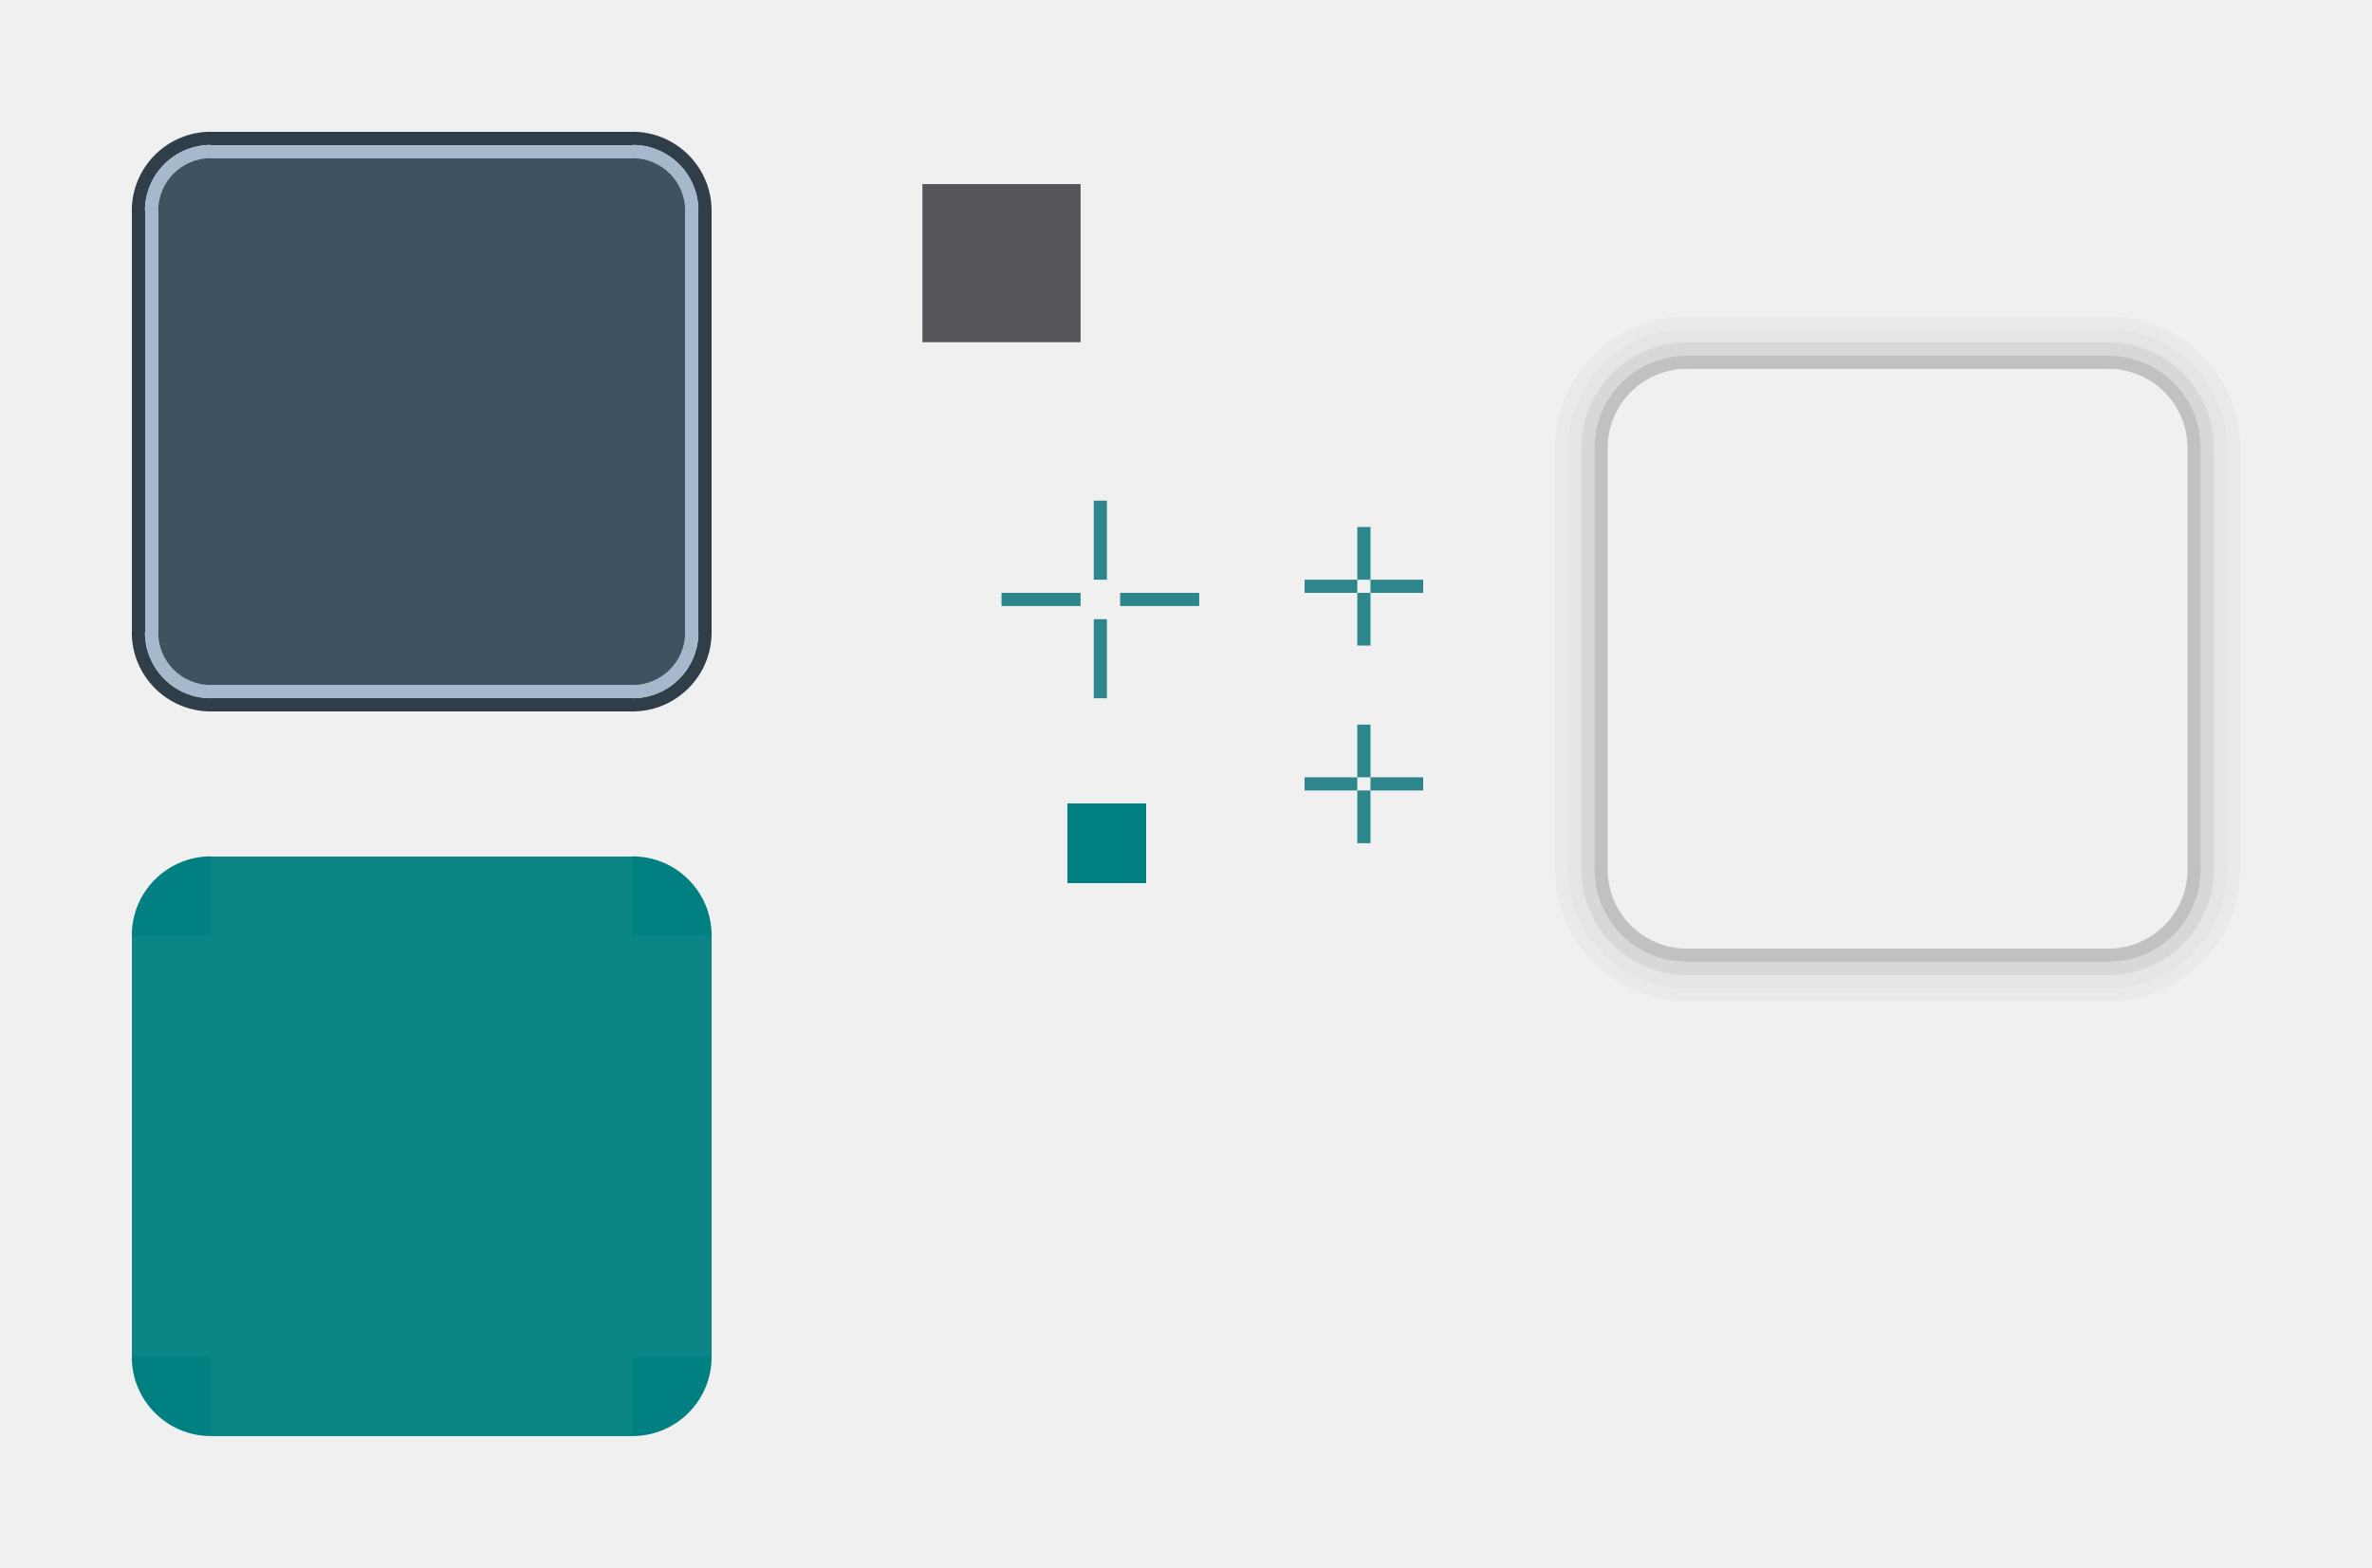
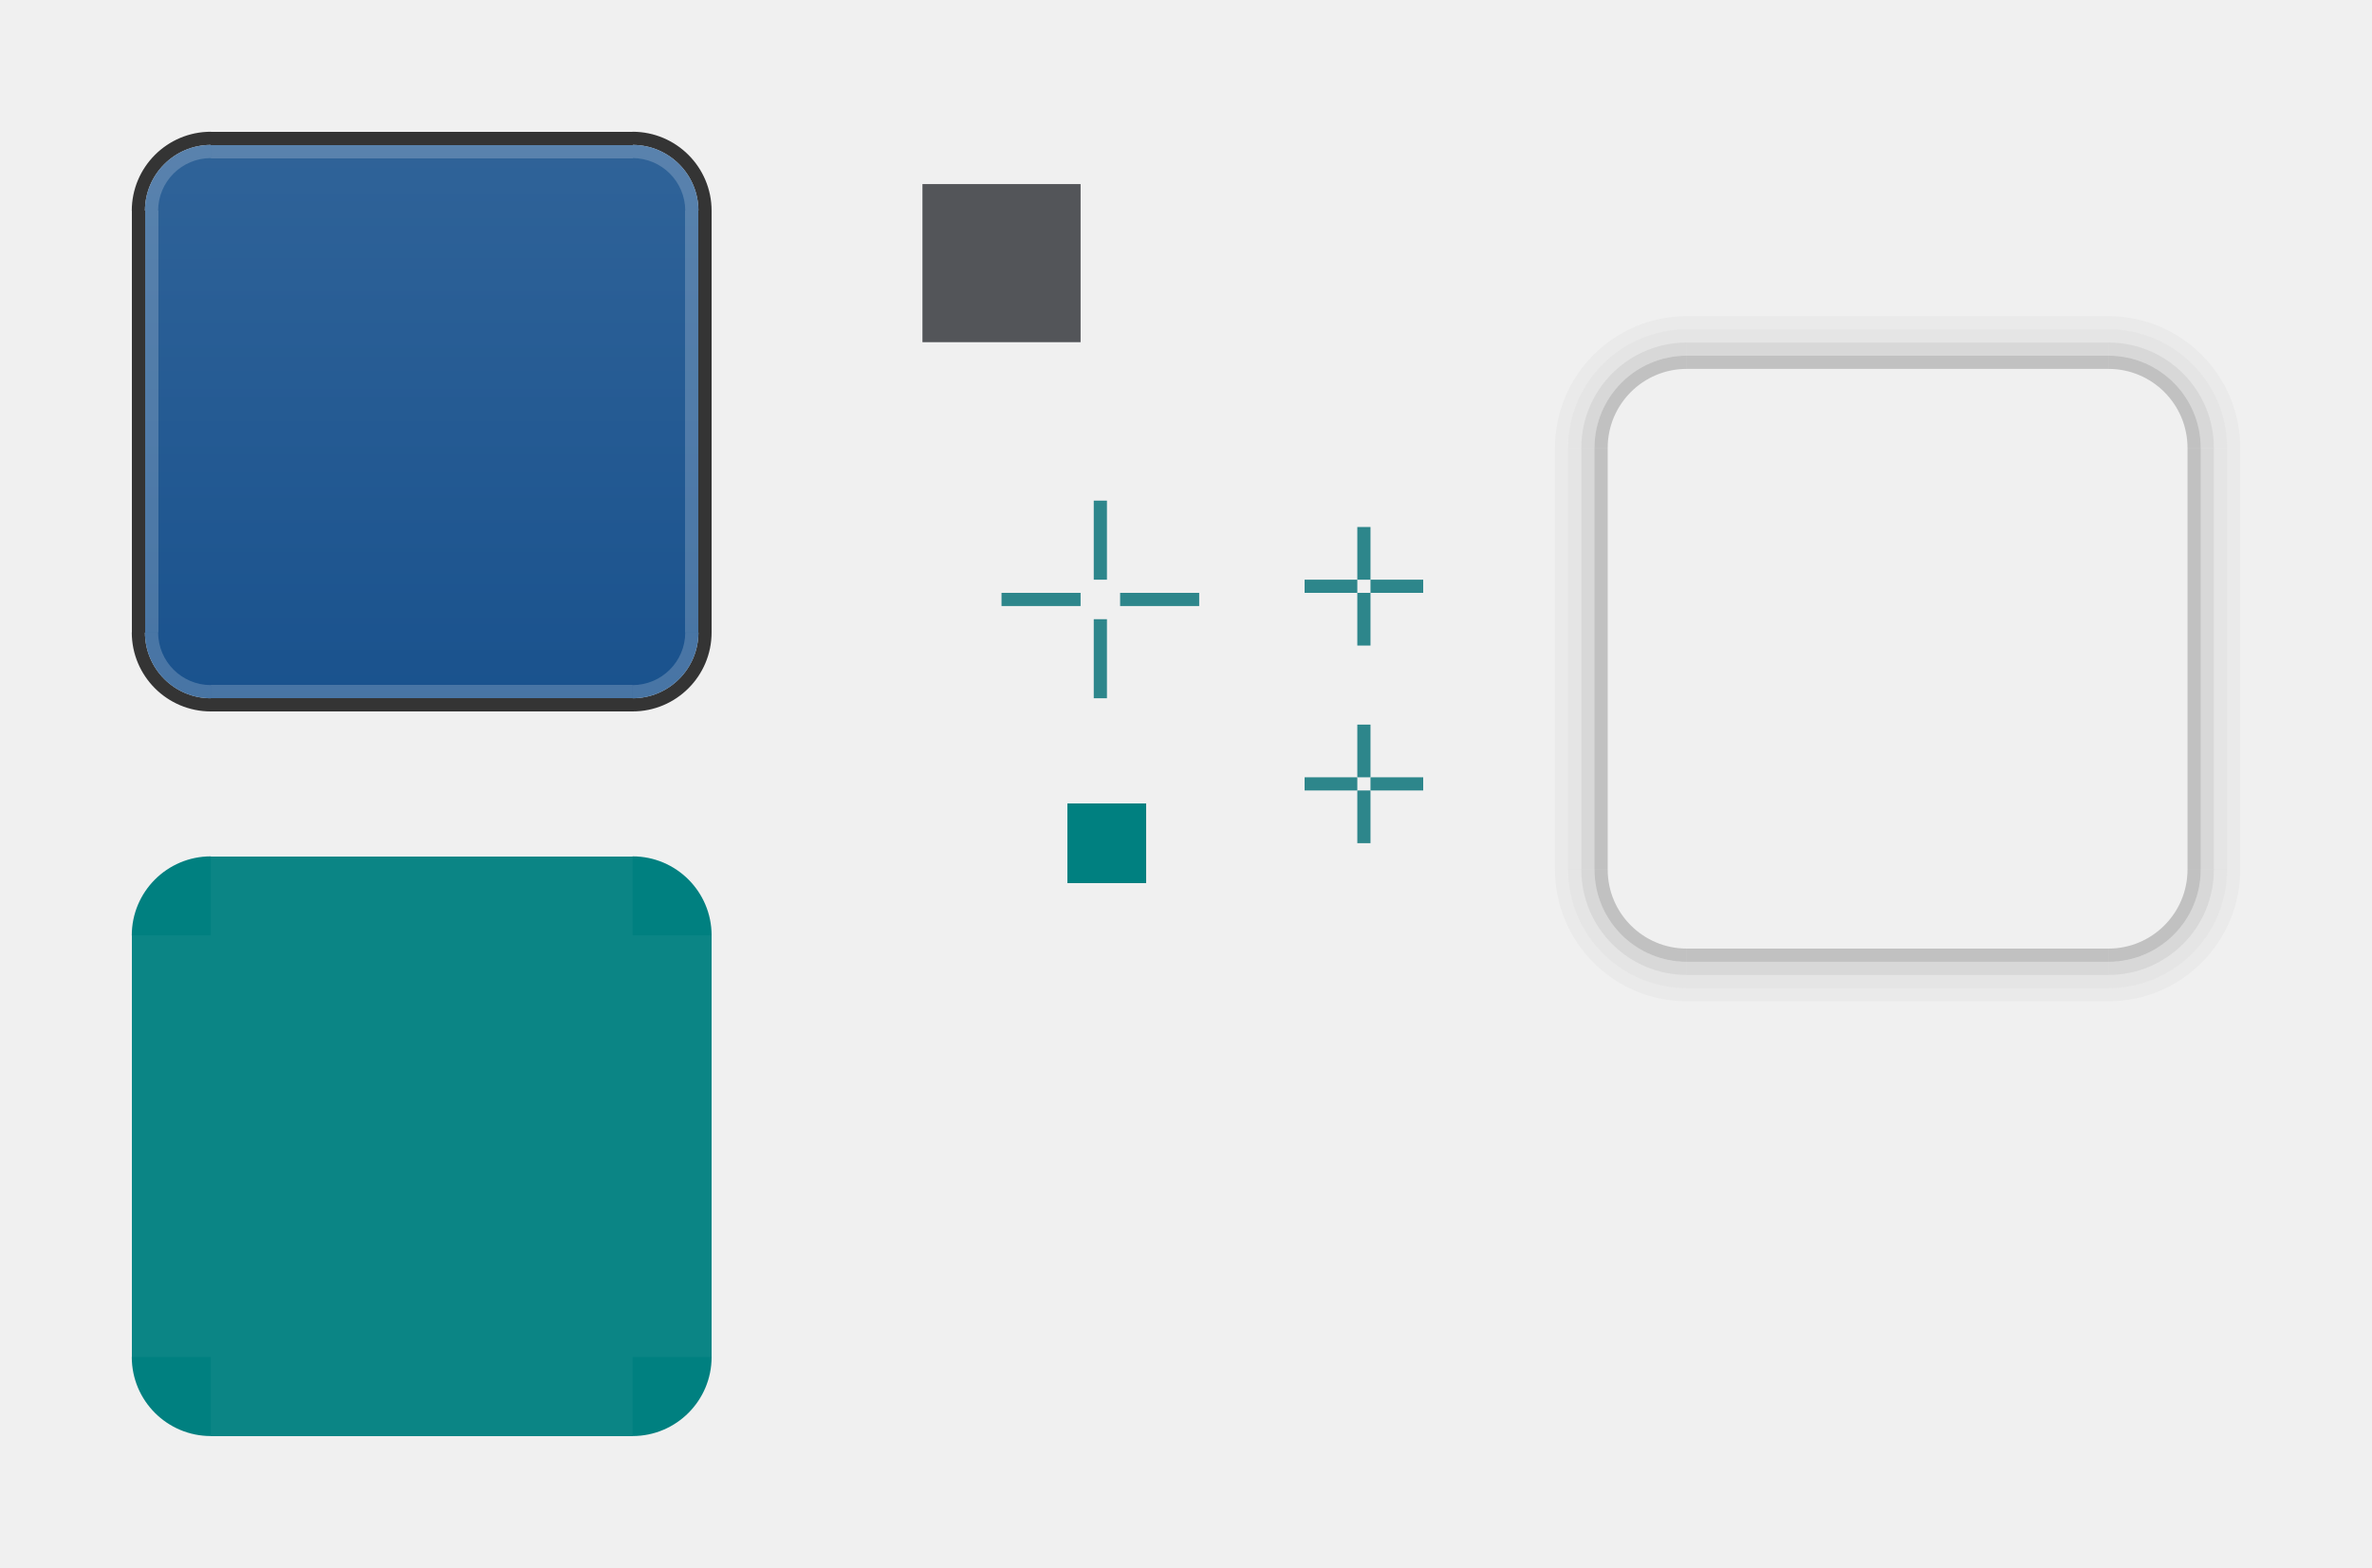
- <svg xmlns="http://www.w3.org/2000/svg" width="180" height="119" viewBox="0 0 180 119" version="1.1" id="svg8" xml:space="preserve">
-   <defs id="defs2" />
+ <svg xmlns="http://www.w3.org/2000/svg" xmlns:xlink="http://www.w3.org/1999/xlink" xml:space="preserve" id="svg8" version="1.1" viewBox="0 0 180 119" height="119" width="180">
+   <defs id="defs2">
+     <linearGradient id="linearGradient128919">
+       <stop style="stop-color:#17508c;stop-opacity:1;" offset="0" id="stop128915" />
+       <stop style="stop-color:#32659a;stop-opacity:1;" offset="1" id="stop128917" />
+     </linearGradient>
+     <linearGradient xlink:href="#linearGradient128919" id="linearGradient124078" x1="-1015.24" y1="-91.737" x2="-963.24" y2="-91.737" gradientUnits="userSpaceOnUse" />
+     <linearGradient xlink:href="#linearGradient128919" id="linearGradient126494" x1="-940.24" y1="92.737" x2="-992.24" y2="92.737" gradientUnits="userSpaceOnUse" />
+     <linearGradient xlink:href="#linearGradient128919" id="linearGradient127344" x1="-992.24" y1="92.737" x2="-940.24" y2="92.737" gradientUnits="userSpaceOnUse" />
+     <linearGradient xlink:href="#linearGradient128919" id="linearGradient131342" x1="-950.24" y1="118.737" x2="-950.24" y2="66.737" gradientUnits="userSpaceOnUse" />
+     <linearGradient xlink:href="#linearGradient128919" id="linearGradient131350" x1="-950.24" y1="118.737" x2="-950.24" y2="66.737" gradientUnits="userSpaceOnUse" />
+     <linearGradient xlink:href="#linearGradient128919" id="linearGradient132203" x1="115.737" y1="-993.24" x2="115.737" y2="-941.24" gradientUnits="userSpaceOnUse" />
+     <linearGradient xlink:href="#linearGradient128919" id="linearGradient132211" x1="115.737" y1="-993.24" x2="115.737" y2="-941.24" gradientUnits="userSpaceOnUse" />
+     <linearGradient xlink:href="#linearGradient128919" id="linearGradient132219" x1="115.737" y1="-941.24" x2="115.737" y2="-993.24" gradientUnits="userSpaceOnUse" />
+     <linearGradient xlink:href="#linearGradient128919" id="linearGradient132227" x1="115.737" y1="-941.24" x2="115.737" y2="-993.24" gradientUnits="userSpaceOnUse" />
+   </defs>
  <g id="layer1" transform="translate(-59.73669,-957.2404)">
    <rect y="995.24" x="142.737" height="6" width="1" id="hint-top-margin" style="opacity:1;fill:#2d868b;fill-opacity:1;stroke:none;stroke-width:1;stroke-linecap:round;stroke-miterlimit:4;stroke-dasharray:none;stroke-opacity:1" />
    <rect style="opacity:1;fill:#2d868b;fill-opacity:1;stroke:none;stroke-width:1;stroke-linecap:round;stroke-miterlimit:4;stroke-dasharray:none;stroke-opacity:1" id="hint-bottom-margin" width="1" height="6" x="142.737" y="1004.24" />
    <rect style="opacity:1;fill:#2d868b;fill-opacity:1;stroke:none;stroke-width:1;stroke-linecap:round;stroke-miterlimit:4;stroke-dasharray:none;stroke-opacity:1" id="hint-left-margin" width="6" height="1" x="135.737" y="1002.24" />
    <rect y="1002.24" x="144.737" height="1" width="6" id="hint-right-margin" style="opacity:1;fill:#2d868b;fill-opacity:1;stroke:none;stroke-width:1;stroke-linecap:round;stroke-miterlimit:4;stroke-dasharray:none;stroke-opacity:1" />
    <rect y="991.24" x="187.737" height="32" width="32" id="shadow-center" style="opacity:1;fill:none;fill-opacity:1;stroke:none;stroke-width:1;stroke-linecap:round;stroke-miterlimit:4;stroke-dasharray:none;stroke-opacity:1" />
    <rect y="997.241" x="162.737" height="4" width="1" id="shadow-hint-top-margin" style="opacity:1;fill:#2d868b;fill-opacity:1;stroke:none;stroke-width:1;stroke-linecap:round;stroke-miterlimit:4;stroke-dasharray:none;stroke-opacity:1" />
    <rect style="opacity:1;fill:#2d868b;fill-opacity:1;stroke:none;stroke-width:1;stroke-linecap:round;stroke-miterlimit:4;stroke-dasharray:none;stroke-opacity:1" id="shadow-hint-bottom-margin" width="1" height="4" x="162.737" y="1002.24" />
    <rect style="opacity:1;fill:#2d868b;fill-opacity:1;stroke:none;stroke-width:1;stroke-linecap:round;stroke-miterlimit:4;stroke-dasharray:none;stroke-opacity:1" id="shadow-hint-left-margin" width="4" height="1" x="158.737" y="1001.24" />
    <rect y="1001.24" x="163.737" height="1" width="4" id="shadow-hint-right-margin" style="opacity:1;fill:#2d868b;fill-opacity:1;stroke:none;stroke-width:1;stroke-linecap:round;stroke-miterlimit:4;stroke-dasharray:none;stroke-opacity:1" />
    <rect y="140.737" x="-1024.241" height="6" width="6" id="hint-stretch-borders" style="opacity:1;fill:#008080;fill-opacity:1;fill-rule:evenodd;stroke:none;stroke-width:2.149;stroke-linecap:square;stroke-linejoin:miter;stroke-miterlimit:4;stroke-dasharray:none;stroke-opacity:1;paint-order:normal;shape-rendering:crispEdges" transform="rotate(-90)" />
    <g id="shadow-top" transform="translate(-0.9999924,30.00002)">
      <rect style="opacity:1;fill:none;fill-opacity:1;stroke:none;stroke-width:1;stroke-linecap:round;stroke-miterlimit:4;stroke-dasharray:none;stroke-opacity:1" id="rect1911" width="32" height="6" x="188.737" y="955.24" />
      <rect y="954.24" x="188.737" height="1" width="32" id="rect1925" style="opacity:1;fill:#000000;fill-opacity:0.196;stroke:none;stroke-width:1;stroke-linecap:round;stroke-miterlimit:4;stroke-dasharray:none;stroke-opacity:1" />
      <rect style="opacity:1;fill:#000000;fill-opacity:0.098;stroke:none;stroke-width:1;stroke-linecap:round;stroke-miterlimit:4;stroke-dasharray:none;stroke-opacity:1" id="rect868" width="32" height="1" x="188.737" y="953.24" />
      <rect y="952.24" x="188.737" height="1" width="32" id="rect870" style="opacity:1;fill:#000000;fill-opacity:0.047;stroke:none;stroke-width:1;stroke-linecap:round;stroke-miterlimit:4;stroke-dasharray:none;stroke-opacity:1" />
      <rect style="opacity:1;fill:#000000;fill-opacity:0.024;stroke:none;stroke-width:1;stroke-linecap:round;stroke-miterlimit:4;stroke-dasharray:none;stroke-opacity:1" id="rect872" width="32" height="1" x="188.737" y="951.24" />
    </g>
    <g transform="rotate(-90,219.2367,992.7404)" id="shadow-left">
      <rect y="955.24" x="188.737" height="6" width="32" id="rect881" style="opacity:1;fill:none;fill-opacity:1;stroke:none;stroke-width:1;stroke-linecap:round;stroke-miterlimit:4;stroke-dasharray:none;stroke-opacity:1" />
      <rect style="opacity:1;fill:#000000;fill-opacity:0.196;stroke:none;stroke-width:1;stroke-linecap:round;stroke-miterlimit:4;stroke-dasharray:none;stroke-opacity:1" id="rect883" width="32" height="1" x="188.737" y="954.24" />
      <rect y="953.24" x="188.737" height="1" width="32" id="rect885" style="opacity:1;fill:#000000;fill-opacity:0.098;stroke:none;stroke-width:1;stroke-linecap:round;stroke-miterlimit:4;stroke-dasharray:none;stroke-opacity:1" />
      <rect style="opacity:1;fill:#000000;fill-opacity:0.047;stroke:none;stroke-width:1;stroke-linecap:round;stroke-miterlimit:4;stroke-dasharray:none;stroke-opacity:1" id="rect887" width="32" height="1" x="188.737" y="952.24" />
      <rect y="951.24" x="188.737" height="1" width="32" id="rect889" style="opacity:1;fill:#000000;fill-opacity:0.024;stroke:none;stroke-width:1;stroke-linecap:round;stroke-miterlimit:4;stroke-dasharray:none;stroke-opacity:1" />
    </g>
    <g transform="matrix(1,0,0,-1,-0.9999924,1984.481)" id="shadow-bottom">
      <rect y="955.24" x="188.737" height="6" width="32" id="rect893" style="opacity:1;fill:none;fill-opacity:1;stroke:none;stroke-width:1;stroke-linecap:round;stroke-miterlimit:4;stroke-dasharray:none;stroke-opacity:1" />
      <rect style="opacity:1;fill:#000000;fill-opacity:0.196;stroke:none;stroke-width:1;stroke-linecap:round;stroke-miterlimit:4;stroke-dasharray:none;stroke-opacity:1" id="rect895" width="32" height="1" x="188.737" y="954.24" />
      <rect y="953.24" x="188.737" height="1" width="32" id="rect897" style="opacity:1;fill:#000000;fill-opacity:0.098;stroke:none;stroke-width:1;stroke-linecap:round;stroke-miterlimit:4;stroke-dasharray:none;stroke-opacity:1" />
      <rect style="opacity:1;fill:#000000;fill-opacity:0.047;stroke:none;stroke-width:1;stroke-linecap:round;stroke-miterlimit:4;stroke-dasharray:none;stroke-opacity:1" id="rect899" width="32" height="1" x="188.737" y="952.24" />
      <rect y="951.24" x="188.737" height="1" width="32" id="rect901" style="opacity:1;fill:#000000;fill-opacity:0.024;stroke:none;stroke-width:1;stroke-linecap:round;stroke-miterlimit:4;stroke-dasharray:none;stroke-opacity:1" />
    </g>
    <g transform="rotate(90,189.2367,991.7404)" id="shadow-right">
      <rect y="955.24" x="188.737" height="6" width="32" id="rect905" style="opacity:1;fill:none;fill-opacity:1;stroke:none;stroke-width:1;stroke-linecap:round;stroke-miterlimit:4;stroke-dasharray:none;stroke-opacity:1" />
      <rect style="opacity:1;fill:#000000;fill-opacity:0.196;stroke:none;stroke-width:1;stroke-linecap:round;stroke-miterlimit:4;stroke-dasharray:none;stroke-opacity:1" id="rect907" width="32" height="1" x="188.737" y="954.24" />
      <rect y="953.24" x="188.737" height="1" width="32" id="rect909" style="opacity:1;fill:#000000;fill-opacity:0.098;stroke:none;stroke-width:1;stroke-linecap:round;stroke-miterlimit:4;stroke-dasharray:none;stroke-opacity:1" />
      <rect style="opacity:1;fill:#000000;fill-opacity:0.047;stroke:none;stroke-width:1;stroke-linecap:round;stroke-miterlimit:4;stroke-dasharray:none;stroke-opacity:1" id="rect911" width="32" height="1" x="188.737" y="952.24" />
      <rect y="951.24" x="188.737" height="1" width="32" id="rect913" style="opacity:1;fill:#000000;fill-opacity:0.024;stroke:none;stroke-width:1;stroke-linecap:round;stroke-miterlimit:4;stroke-dasharray:none;stroke-opacity:1" />
    </g>
    <g id="shadow-topright" transform="translate(-13,43.00001)">
      <path id="path3245" transform="translate(46.7367,930.2404)" d="m 186,8 v 1 a 9,9 0 0 1 9,9 h 1 A 10,10 0 0 0 186,8 Z" style="opacity:1;fill:#000000;fill-opacity:0.024;stroke:none;stroke-width:3;stroke-linecap:round;stroke-miterlimit:4;stroke-dasharray:none;stroke-opacity:1" />
      <path id="path3249" transform="translate(46.7367,930.2404)" d="m 186,9 v 1 a 8,8 0 0 1 8,8 h 1 a 9,9 0 0 0 -9,-9 z" style="opacity:1;fill:#000000;fill-opacity:0.047;stroke:none;stroke-width:3;stroke-linecap:round;stroke-miterlimit:4;stroke-dasharray:none;stroke-opacity:1" />
      <path id="path3254" transform="translate(46.7367,930.2404)" d="m 186,10 v 1 a 7,7 0 0 1 7,7 h 1 a 8,8 0 0 0 -8,-8 z" style="opacity:1;fill:#000000;fill-opacity:0.098;stroke:none;stroke-width:3;stroke-linecap:round;stroke-miterlimit:4;stroke-dasharray:none;stroke-opacity:1" />
      <path id="path3259" transform="translate(46.7367,930.2404)" d="m 186,11 v 1 a 6,6 0 0 1 6,6 h 1 a 7,7 0 0 0 -7,-7 z" style="opacity:1;fill:#000000;fill-opacity:0.196;stroke:none;stroke-width:3;stroke-linecap:round;stroke-miterlimit:4;stroke-dasharray:none;stroke-opacity:1" />
    </g>
    <g transform="matrix(-1,0,0,1,420.4734,43.00001)" id="shadow-topleft">
      <path style="opacity:1;fill:#000000;fill-opacity:0.024;stroke:none;stroke-width:3;stroke-linecap:round;stroke-miterlimit:4;stroke-dasharray:none;stroke-opacity:1" d="m 186,8 v 1 a 9,9 0 0 1 9,9 h 1 A 10,10 0 0 0 186,8 Z" transform="translate(46.7367,930.2404)" id="path3276" />
      <path style="opacity:1;fill:#000000;fill-opacity:0.047;stroke:none;stroke-width:3;stroke-linecap:round;stroke-miterlimit:4;stroke-dasharray:none;stroke-opacity:1" d="m 186,9 v 1 a 8,8 0 0 1 8,8 h 1 a 9,9 0 0 0 -9,-9 z" transform="translate(46.7367,930.2404)" id="path3278" />
      <path style="opacity:1;fill:#000000;fill-opacity:0.098;stroke:none;stroke-width:3;stroke-linecap:round;stroke-miterlimit:4;stroke-dasharray:none;stroke-opacity:1" d="m 186,10 v 1 a 7,7 0 0 1 7,7 h 1 a 8,8 0 0 0 -8,-8 z" transform="translate(46.7367,930.2404)" id="path3280" />
      <path style="opacity:1;fill:#000000;fill-opacity:0.196;stroke:none;stroke-width:3;stroke-linecap:round;stroke-miterlimit:4;stroke-dasharray:none;stroke-opacity:1" d="m 186,11 v 1 a 6,6 0 0 1 6,6 h 1 a 7,7 0 0 0 -7,-7 z" transform="translate(46.7367,930.2404)" id="path3282" />
    </g>
    <g transform="matrix(1,0,0,-1,-13,1971.481)" id="shadow-bottomright">
      <path style="opacity:1;fill:#000000;fill-opacity:0.024;stroke:none;stroke-width:3;stroke-linecap:round;stroke-miterlimit:4;stroke-dasharray:none;stroke-opacity:1" d="m 186,8 v 1 a 9,9 0 0 1 9,9 h 1 A 10,10 0 0 0 186,8 Z" transform="translate(46.7367,930.2404)" id="path3286" />
      <path style="opacity:1;fill:#000000;fill-opacity:0.047;stroke:none;stroke-width:3;stroke-linecap:round;stroke-miterlimit:4;stroke-dasharray:none;stroke-opacity:1" d="m 186,9 v 1 a 8,8 0 0 1 8,8 h 1 a 9,9 0 0 0 -9,-9 z" transform="translate(46.7367,930.2404)" id="path3288" />
      <path style="opacity:1;fill:#000000;fill-opacity:0.098;stroke:none;stroke-width:3;stroke-linecap:round;stroke-miterlimit:4;stroke-dasharray:none;stroke-opacity:1" d="m 186,10 v 1 a 7,7 0 0 1 7,7 h 1 a 8,8 0 0 0 -8,-8 z" transform="translate(46.7367,930.2404)" id="path3290" />
      <path style="opacity:1;fill:#000000;fill-opacity:0.196;stroke:none;stroke-width:3;stroke-linecap:round;stroke-miterlimit:4;stroke-dasharray:none;stroke-opacity:1" d="m 186,11 v 1 a 6,6 0 0 1 6,6 h 1 a 7,7 0 0 0 -7,-7 z" transform="translate(46.7367,930.2404)" id="path3292" />
    </g>
    <g transform="rotate(-180,210.2367,985.7404)" id="shadow-bottomleft">
      <path style="opacity:1;fill:#000000;fill-opacity:0.024;stroke:none;stroke-width:3;stroke-linecap:round;stroke-miterlimit:4;stroke-dasharray:none;stroke-opacity:1" d="m 186,8 v 1 a 9,9 0 0 1 9,9 h 1 A 10,10 0 0 0 186,8 Z" transform="translate(46.7367,930.2404)" id="path3296" />
      <path style="opacity:1;fill:#000000;fill-opacity:0.047;stroke:none;stroke-width:3;stroke-linecap:round;stroke-miterlimit:4;stroke-dasharray:none;stroke-opacity:1" d="m 186,9 v 1 a 8,8 0 0 1 8,8 h 1 a 9,9 0 0 0 -9,-9 z" transform="translate(46.7367,930.2404)" id="path3298" />
      <path style="opacity:1;fill:#000000;fill-opacity:0.098;stroke:none;stroke-width:3;stroke-linecap:round;stroke-miterlimit:4;stroke-dasharray:none;stroke-opacity:1" d="m 186,10 v 1 a 7,7 0 0 1 7,7 h 1 a 8,8 0 0 0 -8,-8 z" transform="translate(46.7367,930.2404)" id="path3300" />
      <path style="opacity:1;fill:#000000;fill-opacity:0.196;stroke:none;stroke-width:3;stroke-linecap:round;stroke-miterlimit:4;stroke-dasharray:none;stroke-opacity:1" d="m 186,11 v 1 a 6,6 0 0 1 6,6 h 1 a 7,7 0 0 0 -7,-7 z" transform="translate(46.7367,930.2404)" id="path3302" />
    </g>
-     <rect y="-107.737" x="-1005.24" height="32" width="32" id="center" style="opacity:1;fill:#344959;fill-opacity:0.941;fill-rule:evenodd;stroke:none;stroke-width:2.149;stroke-linecap:square;stroke-linejoin:miter;stroke-miterlimit:4;stroke-dasharray:none;stroke-opacity:1;paint-order:normal;shape-rendering:crispEdges" transform="matrix(0,-1,-1,0,0,0)" />
+     <rect y="-107.737" x="-1005.24" height="32" width="32" id="center" style="opacity:1;fill:url(#linearGradient124078);fill-opacity:1;fill-rule:evenodd;stroke:none;stroke-width:2.149;stroke-linecap:square;stroke-linejoin:miter;stroke-miterlimit:4;stroke-dasharray:none;stroke-opacity:1;paint-order:normal;shape-rendering:crispEdges" transform="matrix(0,-1,-1,0,0,0)" />
    <g id="topright" transform="translate(-8.000002,21.99994)">
-       <path id="path3117" transform="translate(46.7367,930.2404)" d="m 69,15 v 1 a 5,5 0 0 1 5,5 h 1 a 6,6 0 0 0 -6,-6 z" style="opacity:1;fill:#25333f;fill-opacity:0.939;stroke:none;stroke-width:3;stroke-linecap:round;stroke-miterlimit:4;stroke-dasharray:none;stroke-opacity:1" />
-       <path id="path3121" transform="translate(46.7367,930.2404)" d="m 69,16 v 1 a 4,4 0 0 1 4,4 h 1 a 5,5 0 0 0 -5,-5 z" style="opacity:1;fill:#a2b5c9;fill-opacity:0.94;stroke:none;stroke-width:3;stroke-linecap:round;stroke-miterlimit:4;stroke-dasharray:none;stroke-opacity:1" />
-       <path transform="scale(1,-1)" d="m 119.737,-951.24 a 4,4 0 0 1 -4,4 l 0,-4 z" id="path3126" style="opacity:1;fill:#344959;fill-opacity:0.941;stroke:none;stroke-width:3;stroke-linecap:round;stroke-miterlimit:4;stroke-dasharray:none;stroke-opacity:1" />
+       <path id="path3117" transform="translate(46.7367,930.2404)" d="m 69,15 v 1 a 5,5 0 0 1 5,5 h 1 a 6,6 0 0 0 -6,-6 z" style="opacity:1;fill:#343434;fill-opacity:1;stroke:none;stroke-width:3;stroke-linecap:round;stroke-miterlimit:4;stroke-dasharray:none;stroke-opacity:1" />
+       <path transform="scale(1,-1)" d="m 120.737,-951.24 a 5,5 0 0 1 -5,5 v -5 z" id="path3126" style="opacity:1;fill:url(#linearGradient132211);fill-opacity:1.0;stroke:none;stroke-width:3.75;stroke-linecap:round;stroke-miterlimit:4;stroke-dasharray:none;stroke-opacity:1" />
+       <path id="path3121" transform="translate(46.7367,930.2404)" d="m 69,16 v 1 a 4,4 0 0 1 4,4 h 1 a 5,5 0 0 0 -5,-5 z" style="opacity:1;fill:#ffffff;fill-opacity:0.203;stroke:none;stroke-width:3;stroke-linecap:round;stroke-miterlimit:4;stroke-dasharray:none;stroke-opacity:1" />
    </g>
    <g id="top" transform="translate(-1.000002,22.99994)">
-       <rect transform="rotate(-90)" style="opacity:1;fill:#25333f;fill-opacity:0.939;fill-rule:evenodd;stroke:none;stroke-width:2.149;stroke-linecap:square;stroke-linejoin:miter;stroke-miterlimit:4;stroke-dasharray:none;stroke-opacity:1;paint-order:normal;shape-rendering:crispEdges" id="rect892" width="1" height="32" x="-945.24" y="76.737" />
-       <rect y="76.737" x="-946.24" height="32" width="1" id="rect886" style="opacity:1;fill:#a2b5c9;fill-opacity:0.94;fill-rule:evenodd;stroke:none;stroke-width:2.149;stroke-linecap:square;stroke-linejoin:miter;stroke-miterlimit:4;stroke-dasharray:none;stroke-opacity:1;paint-order:normal;shape-rendering:crispEdges" transform="rotate(-90)" />
-       <rect transform="rotate(-90)" style="opacity:1;fill:#344959;fill-opacity:0.941;fill-rule:evenodd;stroke:none;stroke-width:2.149;stroke-linecap:square;stroke-linejoin:miter;stroke-miterlimit:4;stroke-dasharray:none;stroke-opacity:1;paint-order:normal;shape-rendering:crispEdges" id="rect3136" width="4" height="32" x="-950.24" y="76.737" />
+       <rect transform="rotate(-90)" style="opacity:1;fill:#343434;fill-opacity:1;fill-rule:evenodd;stroke:none;stroke-width:2.149;stroke-linecap:square;stroke-linejoin:miter;stroke-miterlimit:4;stroke-dasharray:none;stroke-opacity:1;paint-order:normal;shape-rendering:crispEdges" id="rect892" width="1" height="32" x="-945.24" y="76.737" />
+       <rect transform="rotate(-90)" style="opacity:1;fill:url(#linearGradient127344);fill-opacity:1.0;fill-rule:evenodd;stroke:none;stroke-width:2.149;stroke-linecap:square;stroke-linejoin:miter;stroke-miterlimit:4;stroke-dasharray:none;stroke-opacity:1;paint-order:normal;shape-rendering:crispEdges" id="rect3136" width="5" height="32" x="-950.24" y="76.737" />
+       <rect y="76.737" x="-946.24" height="32" width="1" id="rect886" style="opacity:1;fill:#ffffff;fill-opacity:0.203;fill-rule:evenodd;stroke:none;stroke-width:2.149;stroke-linecap:square;stroke-linejoin:miter;stroke-miterlimit:4;stroke-dasharray:none;stroke-opacity:1;paint-order:normal;shape-rendering:crispEdges" transform="rotate(-90)" />
    </g>
    <g transform="rotate(90,80.73673,977.2404)" id="right">
-       <rect y="76.737" x="-945.24" height="32" width="1" id="rect3151" style="opacity:1;fill:#25333f;fill-opacity:0.939;fill-rule:evenodd;stroke:none;stroke-width:2.149;stroke-linecap:square;stroke-linejoin:miter;stroke-miterlimit:4;stroke-dasharray:none;stroke-opacity:1;paint-order:normal;shape-rendering:crispEdges" transform="rotate(-90)" />
-       <rect transform="rotate(-90)" style="opacity:1;fill:#a2b5c9;fill-opacity:0.94;fill-rule:evenodd;stroke:none;stroke-width:2.149;stroke-linecap:square;stroke-linejoin:miter;stroke-miterlimit:4;stroke-dasharray:none;stroke-opacity:1;paint-order:normal;shape-rendering:crispEdges" id="rect3153" width="1" height="32" x="-946.24" y="76.737" />
-       <rect y="76.737" x="-950.24" height="32" width="4" id="rect3155" style="opacity:1;fill:#344959;fill-opacity:0.941;fill-rule:evenodd;stroke:none;stroke-width:2.149;stroke-linecap:square;stroke-linejoin:miter;stroke-miterlimit:4;stroke-dasharray:none;stroke-opacity:1;paint-order:normal;shape-rendering:crispEdges" transform="rotate(-90)" />
+       <rect y="76.737" x="-945.24" height="32" width="1" id="rect3151" style="opacity:1;fill:#343434;fill-opacity:1;fill-rule:evenodd;stroke:none;stroke-width:2.149;stroke-linecap:square;stroke-linejoin:miter;stroke-miterlimit:4;stroke-dasharray:none;stroke-opacity:1;paint-order:normal;shape-rendering:crispEdges" transform="rotate(-90)" />
+       <rect y="76.737" x="-950.24" height="32" width="5" id="rect3155" style="opacity:1;fill:url(#linearGradient131350);fill-opacity:1.0;fill-rule:evenodd;stroke:none;stroke-width:2.149;stroke-linecap:square;stroke-linejoin:miter;stroke-miterlimit:4;stroke-dasharray:none;stroke-opacity:1;paint-order:normal;shape-rendering:crispEdges" transform="rotate(-90)" />
+       <rect transform="rotate(-90)" style="opacity:1;fill:#ffffff;fill-opacity:0.203;fill-rule:evenodd;stroke:none;stroke-width:2.149;stroke-linecap:square;stroke-linejoin:miter;stroke-miterlimit:4;stroke-dasharray:none;stroke-opacity:1;paint-order:normal;shape-rendering:crispEdges" id="rect3153" width="1" height="32" x="-946.24" y="76.737" />
    </g>
    <g transform="matrix(-1,0,0,1,191.4734,21.99994)" id="topleft">
-       <path style="opacity:1;fill:#25333f;fill-opacity:0.939;stroke:none;stroke-width:3;stroke-linecap:round;stroke-miterlimit:4;stroke-dasharray:none;stroke-opacity:1" d="m 69,15 v 1 a 5,5 0 0 1 5,5 h 1 a 6,6 0 0 0 -6,-6 z" transform="translate(46.7367,930.2404)" id="path3175" />
-       <path style="opacity:1;fill:#a2b5c9;fill-opacity:0.94;stroke:none;stroke-width:3;stroke-linecap:round;stroke-miterlimit:4;stroke-dasharray:none;stroke-opacity:1" d="m 69,16 v 1 a 4,4 0 0 1 4,4 h 1 a 5,5 0 0 0 -5,-5 z" transform="translate(46.7367,930.2404)" id="path3177" />
-       <path style="opacity:1;fill:#344959;fill-opacity:0.941;stroke:none;stroke-width:3;stroke-linecap:round;stroke-miterlimit:4;stroke-dasharray:none;stroke-opacity:1" id="path3179" d="m 119.737,-951.24 a 4,4 0 0 1 -4,4 l 0,-4 z" transform="scale(1,-1)" />
+       <path style="opacity:1;fill:#343434;fill-opacity:1;stroke:none;stroke-width:3;stroke-linecap:round;stroke-miterlimit:4;stroke-dasharray:none;stroke-opacity:1" d="m 69,15 v 1 a 5,5 0 0 1 5,5 h 1 a 6,6 0 0 0 -6,-6 z" transform="translate(46.7367,930.2404)" id="path3175" />
+       <path style="opacity:1;fill:url(#linearGradient132203);fill-opacity:1.0;stroke:none;stroke-width:3.756;stroke-linecap:round;stroke-miterlimit:4;stroke-dasharray:none;stroke-opacity:1" id="path3179" d="m 120.737,-951.24 a 5,5 0 0 1 -5,5 v -5 z" transform="scale(1,-1)" />
+       <path style="opacity:1;fill:#ffffff;fill-opacity:0.203;stroke:none;stroke-width:3;stroke-linecap:round;stroke-miterlimit:4;stroke-dasharray:none;stroke-opacity:1" d="m 69,16 v 1 a 4,4 0 0 1 4,4 h 1 a 5,5 0 0 0 -5,-5 z" transform="translate(46.7367,930.2404)" id="path3177" />
    </g>
    <g id="left" transform="matrix(0,1,1,0,-874.5037,896.5037)">
-       <rect transform="rotate(-90)" style="opacity:1;fill:#25333f;fill-opacity:0.939;fill-rule:evenodd;stroke:none;stroke-width:2.149;stroke-linecap:square;stroke-linejoin:miter;stroke-miterlimit:4;stroke-dasharray:none;stroke-opacity:1;paint-order:normal;shape-rendering:crispEdges" id="rect3185" width="1" height="32" x="-945.24" y="76.737" />
-       <rect y="76.737" x="-946.24" height="32" width="1" id="rect3187" style="opacity:1;fill:#a2b5c9;fill-opacity:0.94;fill-rule:evenodd;stroke:none;stroke-width:2.149;stroke-linecap:square;stroke-linejoin:miter;stroke-miterlimit:4;stroke-dasharray:none;stroke-opacity:1;paint-order:normal;shape-rendering:crispEdges" transform="rotate(-90)" />
-       <rect transform="rotate(-90)" style="opacity:1;fill:#344959;fill-opacity:0.941;fill-rule:evenodd;stroke:none;stroke-width:2.149;stroke-linecap:square;stroke-linejoin:miter;stroke-miterlimit:4;stroke-dasharray:none;stroke-opacity:1;paint-order:normal;shape-rendering:crispEdges" id="rect3189" width="4" height="32" x="-950.24" y="76.737" />
+       <rect transform="rotate(-90)" style="opacity:1;fill:#343434;fill-opacity:1;fill-rule:evenodd;stroke:none;stroke-width:2.149;stroke-linecap:square;stroke-linejoin:miter;stroke-miterlimit:4;stroke-dasharray:none;stroke-opacity:1;paint-order:normal;shape-rendering:crispEdges" id="rect3185" width="1" height="32" x="-945.24" y="76.737" />
+       <rect transform="rotate(-90)" style="opacity:1;fill:url(#linearGradient131342);fill-opacity:1.0;fill-rule:evenodd;stroke:none;stroke-width:2.149;stroke-linecap:square;stroke-linejoin:miter;stroke-miterlimit:4;stroke-dasharray:none;stroke-opacity:1;paint-order:normal;shape-rendering:crispEdges" id="rect3189" width="5" height="32" x="-950.24" y="76.737" />
+       <rect y="76.737" x="-946.24" height="32" width="1" id="rect3187" style="opacity:1;fill:#ffffff;fill-opacity:0.203;fill-rule:evenodd;stroke:none;stroke-width:2.149;stroke-linecap:square;stroke-linejoin:miter;stroke-miterlimit:4;stroke-dasharray:none;stroke-opacity:1;paint-order:normal;shape-rendering:crispEdges" transform="rotate(-90)" />
    </g>
    <g transform="matrix(1,0,0,-1,-1.000002,1955.481)" id="bottom">
-       <rect y="76.737" x="-945.24" height="32" width="1" id="rect3195" style="opacity:1;fill:#25333f;fill-opacity:0.939;fill-rule:evenodd;stroke:none;stroke-width:2.149;stroke-linecap:square;stroke-linejoin:miter;stroke-miterlimit:4;stroke-dasharray:none;stroke-opacity:1;paint-order:normal;shape-rendering:crispEdges" transform="rotate(-90)" />
-       <rect transform="rotate(-90)" style="opacity:1;fill:#a2b5c9;fill-opacity:0.94;fill-rule:evenodd;stroke:none;stroke-width:2.149;stroke-linecap:square;stroke-linejoin:miter;stroke-miterlimit:4;stroke-dasharray:none;stroke-opacity:1;paint-order:normal;shape-rendering:crispEdges" id="rect3197" width="1" height="32" x="-946.24" y="76.737" />
-       <rect y="76.737" x="-950.24" height="32" width="4" id="rect3199" style="opacity:1;fill:#344959;fill-opacity:0.941;fill-rule:evenodd;stroke:none;stroke-width:2.149;stroke-linecap:square;stroke-linejoin:miter;stroke-miterlimit:4;stroke-dasharray:none;stroke-opacity:1;paint-order:normal;shape-rendering:crispEdges" transform="rotate(-90)" />
+       <rect y="76.737" x="-945.24" height="32" width="1" id="rect3195" style="opacity:1;fill:#343434;fill-opacity:1;fill-rule:evenodd;stroke:none;stroke-width:2.149;stroke-linecap:square;stroke-linejoin:miter;stroke-miterlimit:4;stroke-dasharray:none;stroke-opacity:1;paint-order:normal;shape-rendering:crispEdges" transform="rotate(-90)" />
+       <rect y="76.737" x="-950.24" height="32" width="5" id="rect3199" style="opacity:1;fill:url(#linearGradient126494);fill-opacity:1.0;fill-rule:evenodd;stroke:none;stroke-width:2.149;stroke-linecap:square;stroke-linejoin:miter;stroke-miterlimit:4;stroke-dasharray:none;stroke-opacity:1;paint-order:normal;shape-rendering:crispEdges" transform="rotate(-90)" />
+       <rect transform="rotate(-90)" style="opacity:1;fill:#ffffff;fill-opacity:0.203;fill-rule:evenodd;stroke:none;stroke-width:2.149;stroke-linecap:square;stroke-linejoin:miter;stroke-miterlimit:4;stroke-dasharray:none;stroke-opacity:1;paint-order:normal;shape-rendering:crispEdges" id="rect3197" width="1" height="32" x="-946.24" y="76.737" />
    </g>
    <g transform="matrix(1,0,0,-1,-8.000002,1956.481)" id="bottomright">
-       <path style="opacity:1;fill:#25333f;fill-opacity:0.939;stroke:none;stroke-width:3;stroke-linecap:round;stroke-miterlimit:4;stroke-dasharray:none;stroke-opacity:1" d="m 69,15 v 1 a 5,5 0 0 1 5,5 h 1 a 6,6 0 0 0 -6,-6 z" transform="translate(46.7367,930.2404)" id="path3225" />
-       <path style="opacity:1;fill:#a2b5c9;fill-opacity:0.94;stroke:none;stroke-width:3;stroke-linecap:round;stroke-miterlimit:4;stroke-dasharray:none;stroke-opacity:1" d="m 69,16 v 1 a 4,4 0 0 1 4,4 h 1 a 5,5 0 0 0 -5,-5 z" transform="translate(46.7367,930.2404)" id="path3227" />
-       <path style="opacity:1;fill:#344959;fill-opacity:0.941;stroke:none;stroke-width:3;stroke-linecap:round;stroke-miterlimit:4;stroke-dasharray:none;stroke-opacity:1" id="path3229" d="m 119.737,-951.24 a 4,4 0 0 1 -4,4 l 0,-4 z" transform="scale(1,-1)" />
+       <path style="opacity:1;fill:#343434;fill-opacity:1;stroke:none;stroke-width:3;stroke-linecap:round;stroke-miterlimit:4;stroke-dasharray:none;stroke-opacity:1" d="m 69,15 v 1 a 5,5 0 0 1 5,5 h 1 a 6,6 0 0 0 -6,-6 z" transform="translate(46.7367,930.2404)" id="path3225" />
+       <path style="opacity:1;fill:url(#linearGradient132227);fill-opacity:1.0;stroke:none;stroke-width:3.75;stroke-linecap:round;stroke-miterlimit:4;stroke-dasharray:none;stroke-opacity:1" id="path3229" d="m 120.737,-951.24 a 5,5 0 0 1 -5,5 v -5 z" transform="scale(1,-1)" />
+       <path style="opacity:1;fill:#ffffff;fill-opacity:0.203;stroke:none;stroke-width:3;stroke-linecap:round;stroke-miterlimit:4;stroke-dasharray:none;stroke-opacity:1" d="m 69,16 v 1 a 4,4 0 0 1 4,4 h 1 a 5,5 0 0 0 -5,-5 z" transform="translate(46.7367,930.2404)" id="path3227" />
    </g>
    <g id="bottomleft" transform="rotate(-180,95.7367,978.2404)">
-       <path id="path3235" transform="translate(46.7367,930.2404)" d="m 69,15 v 1 a 5,5 0 0 1 5,5 h 1 a 6,6 0 0 0 -6,-6 z" style="opacity:1;fill:#25333f;fill-opacity:0.939;stroke:none;stroke-width:3;stroke-linecap:round;stroke-miterlimit:4;stroke-dasharray:none;stroke-opacity:1" />
-       <path id="path3237" transform="translate(46.7367,930.2404)" d="m 69,16 v 1 a 4,4 0 0 1 4,4 h 1 a 5,5 0 0 0 -5,-5 z" style="opacity:1;fill:#a2b5c9;fill-opacity:0.94;stroke:none;stroke-width:3;stroke-linecap:round;stroke-miterlimit:4;stroke-dasharray:none;stroke-opacity:1" />
-       <path transform="scale(1,-1)" d="m 119.737,-951.24 a 4,4 0 0 1 -4,4 l 0,-4 z" id="path3239" style="opacity:1;fill:#344959;fill-opacity:0.941;stroke:none;stroke-width:3;stroke-linecap:round;stroke-miterlimit:4;stroke-dasharray:none;stroke-opacity:1" />
+       <path id="path3235" transform="translate(46.7367,930.2404)" d="m 69,15 v 1 a 5,5 0 0 1 5,5 h 1 a 6,6 0 0 0 -6,-6 z" style="opacity:1;fill:#343434;fill-opacity:1;stroke:none;stroke-width:3;stroke-linecap:round;stroke-miterlimit:4;stroke-dasharray:none;stroke-opacity:1" />
+       <path transform="scale(1,-1)" d="m 120.737,-951.24 a 5,5 0 0 1 -5,5 v -5 z" id="path3239" style="opacity:1;fill:url(#linearGradient132219);fill-opacity:1.0;stroke:none;stroke-width:3.773;stroke-linecap:round;stroke-miterlimit:4;stroke-dasharray:none;stroke-opacity:1" />
+       <path id="path3237" transform="translate(46.7367,930.2404)" d="m 69,16 v 1 a 4,4 0 0 1 4,4 h 1 a 5,5 0 0 0 -5,-5 z" style="opacity:1;fill:#ffffff;fill-opacity:0.203;stroke:none;stroke-width:3;stroke-linecap:round;stroke-miterlimit:4;stroke-dasharray:none;stroke-opacity:1" />
    </g>
    <rect style="opacity:1;fill:#2d868b;fill-opacity:1;stroke:none;stroke-width:1;stroke-linecap:round;stroke-miterlimit:4;stroke-dasharray:none;stroke-opacity:1" id="shadow-hint-top-inset" width="1" height="4" x="162.737" y="1012.24" />
    <rect y="1017.24" x="162.737" height="4" width="1" id="shadow-hint-bottom-inset" style="opacity:1;fill:#2d868b;fill-opacity:1;stroke:none;stroke-width:1;stroke-linecap:round;stroke-miterlimit:4;stroke-dasharray:none;stroke-opacity:1" />
    <rect y="1016.24" x="158.737" height="1" width="4" id="shadow-hint-left-inset" style="opacity:1;fill:#2d868b;fill-opacity:1;stroke:none;stroke-width:1;stroke-linecap:round;stroke-miterlimit:4;stroke-dasharray:none;stroke-opacity:1" />
    <rect style="opacity:1;fill:#2d868b;fill-opacity:1;stroke:none;stroke-width:1;stroke-linecap:round;stroke-miterlimit:4;stroke-dasharray:none;stroke-opacity:1" id="shadow-hint-right-inset" width="4" height="1" x="163.737" y="1016.24" />
    <rect y="75.737" x="-1060.241" height="32" width="32" id="mask-center" style="opacity:0.95;fill:#008080;fill-opacity:1;fill-rule:evenodd;stroke:none;stroke-width:2.149;stroke-linecap:square;stroke-linejoin:miter;stroke-miterlimit:4;stroke-dasharray:none;stroke-opacity:1;paint-order:normal;shape-rendering:crispEdges" transform="rotate(-90)" />
    <path d="m 113.737,1060.241 a 6,6 0 0 1 -6,6 l 0,-6 z" id="mask-bottomright" style="opacity:1;fill:#008080;fill-opacity:1;stroke:none;stroke-width:37.181;stroke-linecap:round;stroke-linejoin:bevel;stroke-miterlimit:4;stroke-dasharray:none;stroke-opacity:1" />
    <path transform="scale(1,-1)" style="opacity:1;fill:#008080;fill-opacity:1;stroke:none;stroke-width:37.181;stroke-linecap:round;stroke-linejoin:bevel;stroke-miterlimit:4;stroke-dasharray:none;stroke-opacity:1" id="mask-topright" d="m 113.737,-1028.241 a 6,6 0 0 1 -6,6 l 0,-6 z" />
    <path transform="scale(-1,1)" style="opacity:1;fill:#008080;fill-opacity:1;stroke:none;stroke-width:37.181;stroke-linecap:round;stroke-linejoin:bevel;stroke-miterlimit:4;stroke-dasharray:none;stroke-opacity:1" id="mask-bottomleft" d="m -69.737,1060.241 a 6,6 0 0 1 -6,6 l 0,-6 z" />
    <path transform="scale(-1)" style="opacity:1;fill:#008080;fill-opacity:1;stroke:none;stroke-width:37.181;stroke-linecap:round;stroke-linejoin:bevel;stroke-miterlimit:4;stroke-dasharray:none;stroke-opacity:1" id="mask-topleft" d="m -69.737,-1028.241 a 6,6 0 0 1 -6,6 l 0,-6 z" />
    <rect transform="rotate(-90)" style="opacity:0.95;fill:#008080;fill-opacity:1;fill-rule:evenodd;stroke:none;stroke-width:0.931;stroke-linecap:square;stroke-linejoin:miter;stroke-miterlimit:4;stroke-dasharray:none;stroke-opacity:1;paint-order:normal;shape-rendering:crispEdges" id="mask-left" width="32" height="6" x="-1060.241" y="69.737" />
    <rect y="107.737" x="-1060.241" height="6" width="32" id="mask-right" style="opacity:0.95;fill:#008080;fill-opacity:1;fill-rule:evenodd;stroke:none;stroke-width:0.931;stroke-linecap:square;stroke-linejoin:miter;stroke-miterlimit:4;stroke-dasharray:none;stroke-opacity:1;paint-order:normal;shape-rendering:crispEdges" transform="rotate(-90)" />
    <rect transform="rotate(-90)" style="opacity:0.95;fill:#008080;fill-opacity:1;fill-rule:evenodd;stroke:none;stroke-width:0.931;stroke-linecap:square;stroke-linejoin:miter;stroke-miterlimit:4;stroke-dasharray:none;stroke-opacity:1;paint-order:normal;shape-rendering:crispEdges" id="mask-bottom" width="6" height="32" x="-1066.241" y="75.737" />
    <rect y="75.737" x="-1028.241" height="32" width="6" id="mask-top" style="opacity:0.95;fill:#008080;fill-opacity:1;fill-rule:evenodd;stroke:none;stroke-width:0.931;stroke-linecap:square;stroke-linejoin:miter;stroke-miterlimit:4;stroke-dasharray:none;stroke-opacity:1;paint-order:normal;shape-rendering:crispEdges" transform="rotate(-90)" />
    <rect style="opacity:0.7;fill:#101218;fill-opacity:1;stroke-width:1.211" id="rect37330" width="12" height="12" x="129.737" y="971.213" />
  </g>
</svg>
